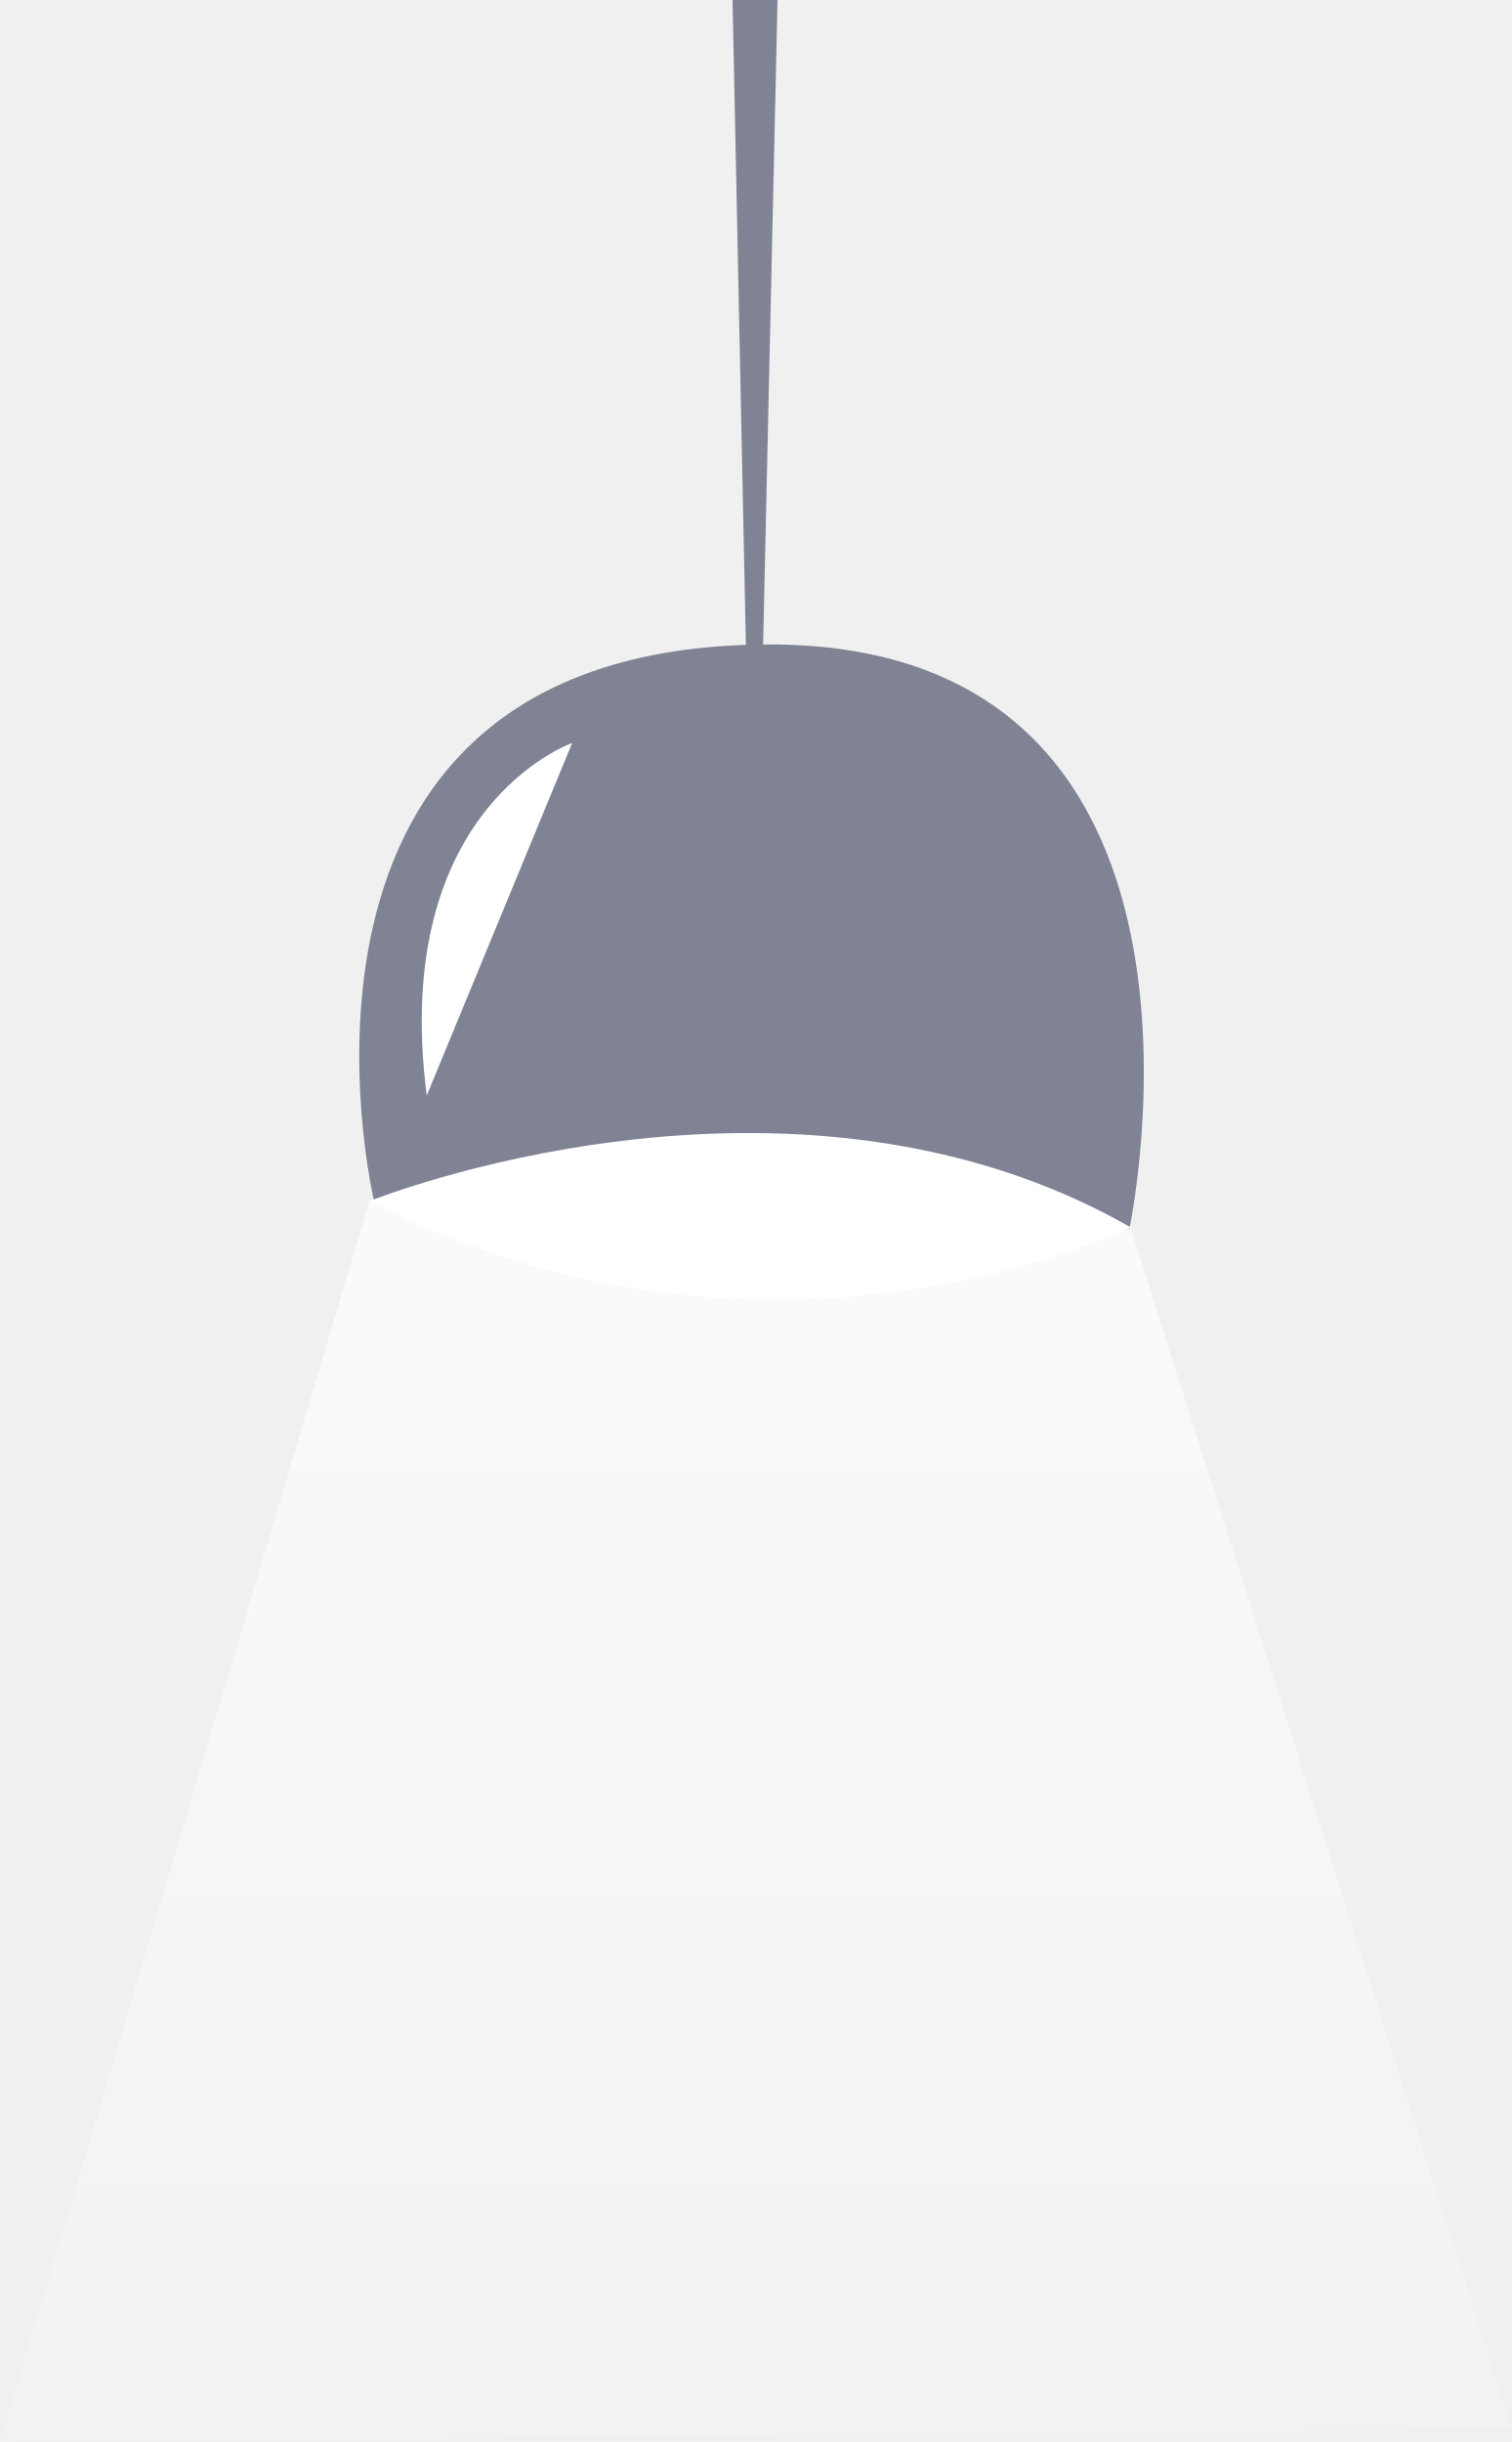
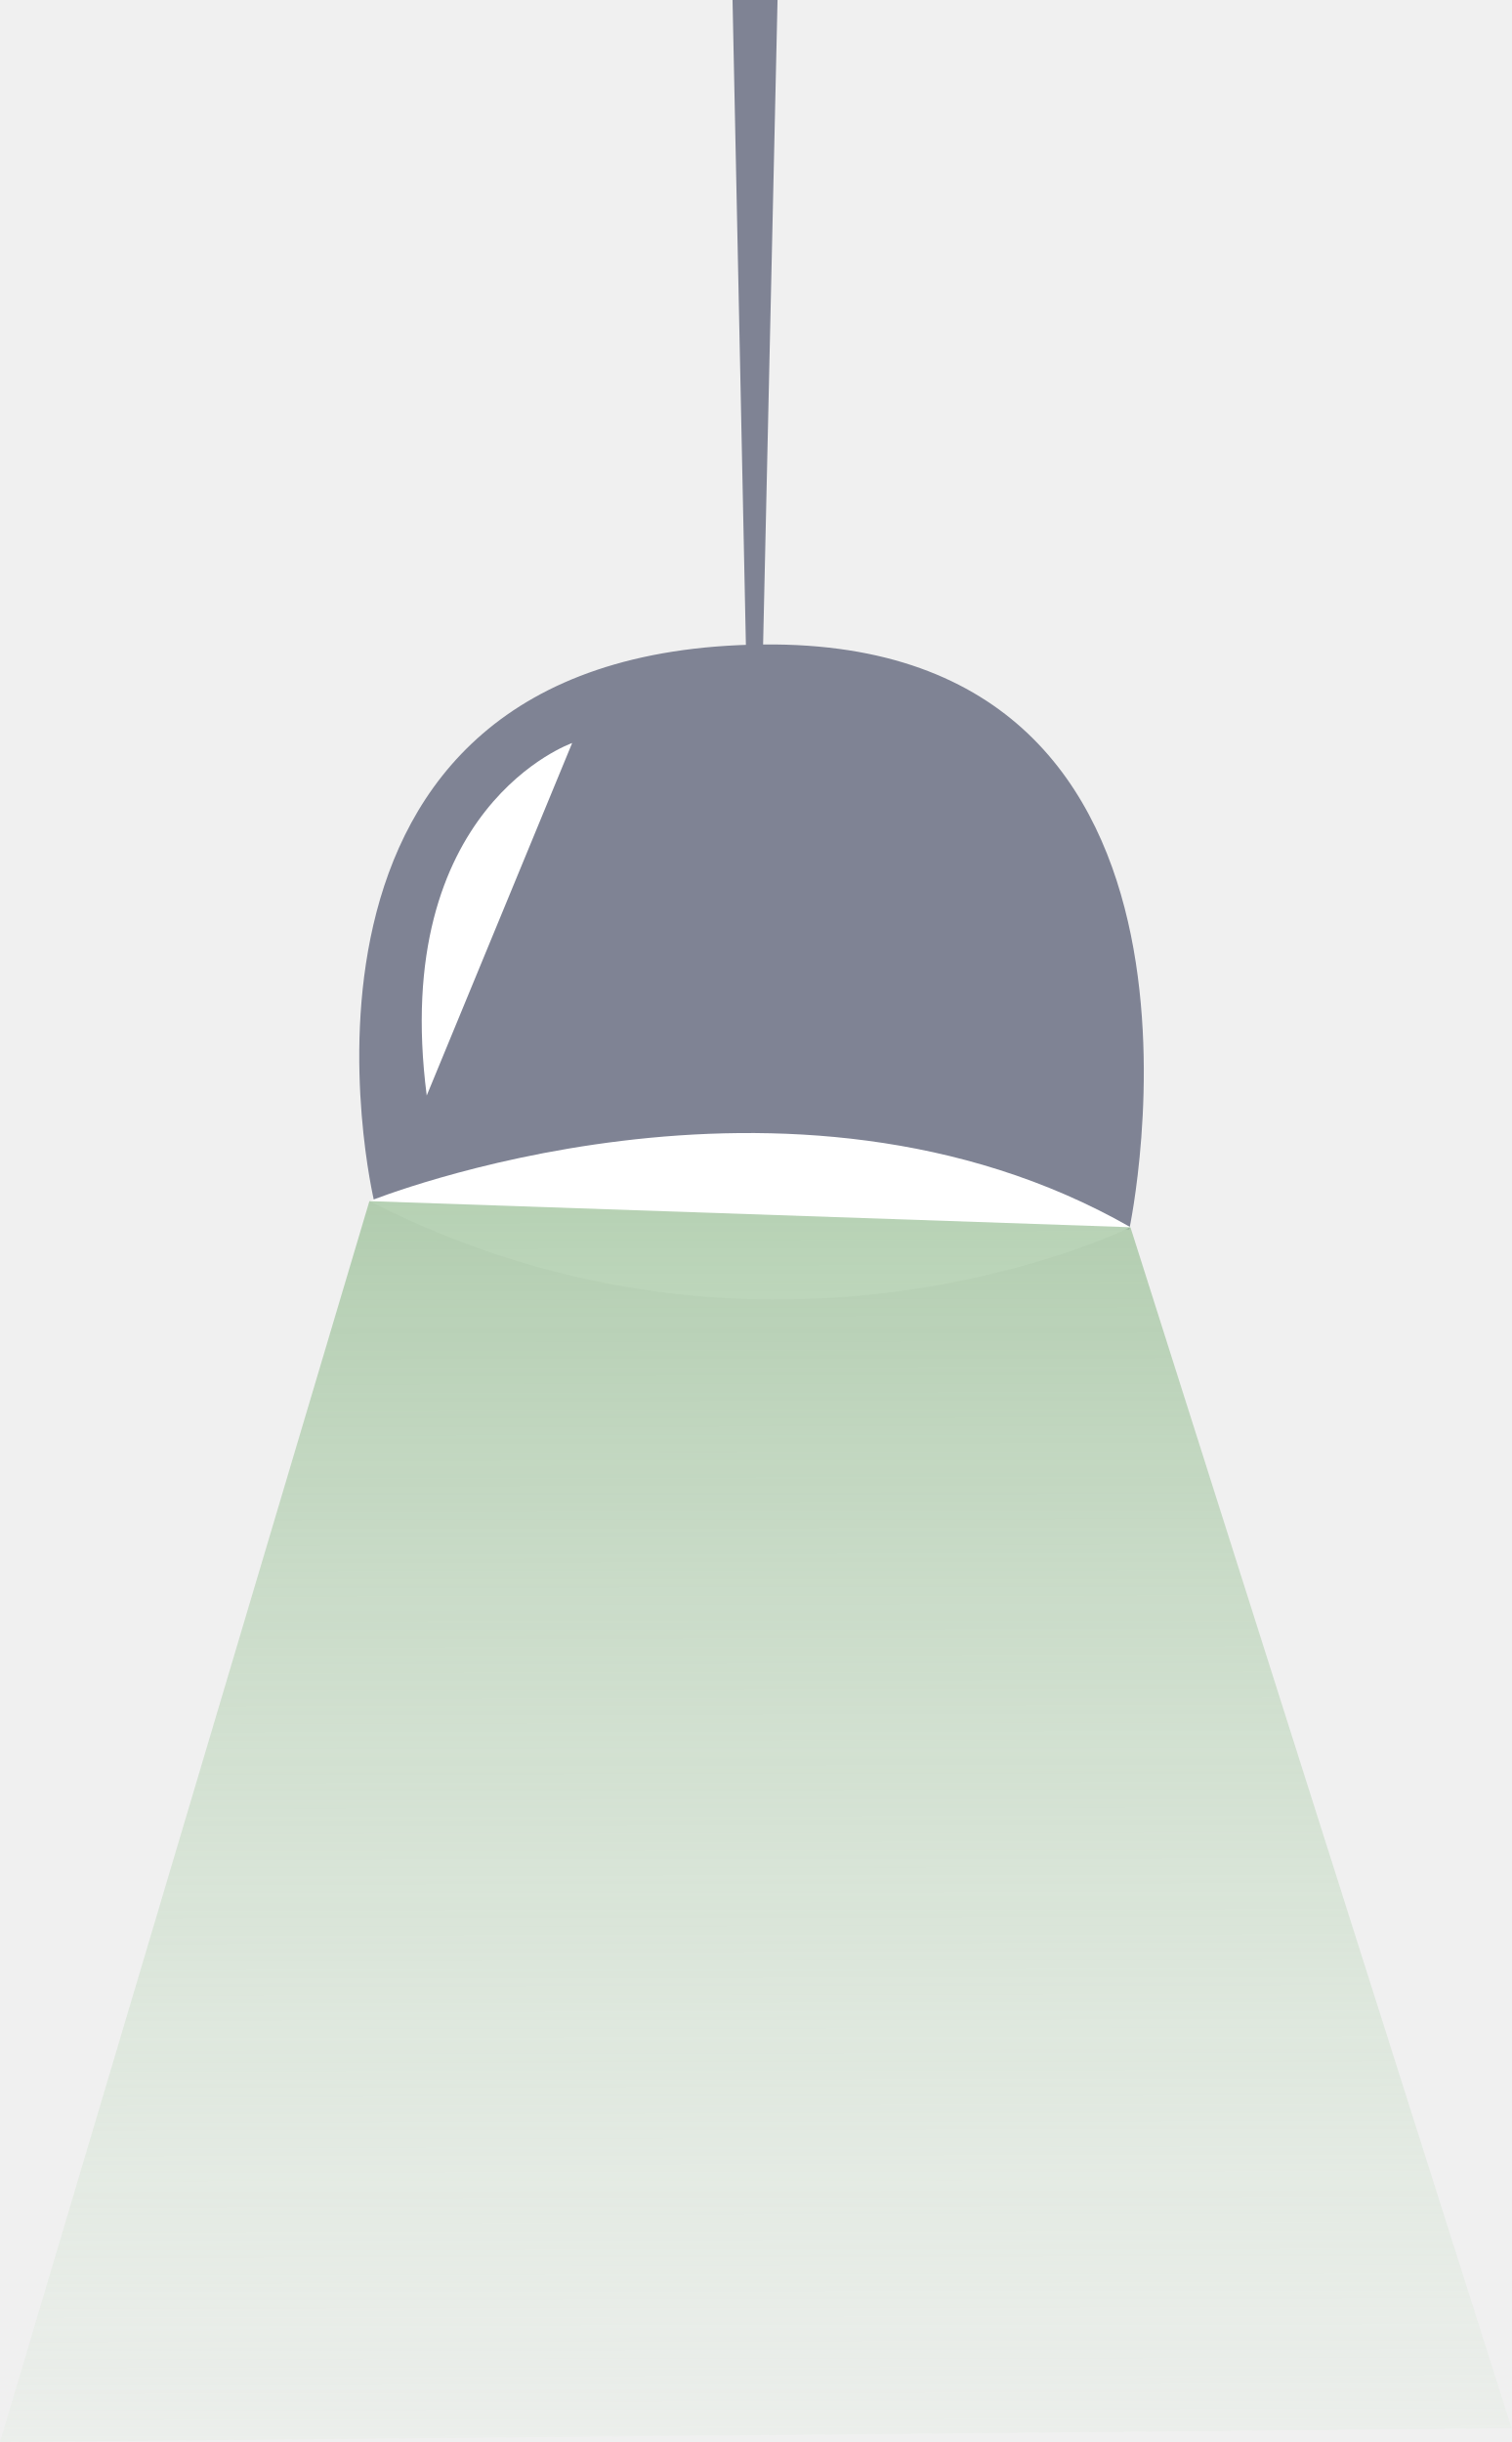
<svg xmlns="http://www.w3.org/2000/svg" width="65" height="105" viewBox="0 0 65 105" fill="none">
  <g id="lamp">
    <path id="Vector" d="M31.499 0L32.087 28.386L32.801 28.264L33.434 0H31.499Z" fill="#7F8394" />
    <path id="Vector_2" d="M16.086 51.641C16.086 51.641 10.429 27.937 32.814 27.711C53.992 27.497 48.559 52.861 48.559 52.861L16.086 51.641Z" fill="#7F8394" />
    <path id="Vector_3" d="M15.889 51.645C15.889 51.645 33.901 44.364 48.613 52.768C48.613 52.768 33.129 60.46 15.889 51.645Z" fill="white" />
-     <path id="Vector_4" d="M24.603 31.948C24.603 31.948 16.751 34.681 18.349 47.105Z" fill="white" />
+     <path id="Vector_4" d="M24.603 31.948C24.603 31.948 16.751 34.681 18.349 47.105L24.603 31.948Z" fill="white" />
    <path id="light" d="M15.884 51.645L0 105L65 104.405L48.609 52.768L15.884 51.645Z" fill="url(#paint0_linear)" />
  </g>
  <defs>
    <linearGradient id="paint0_linear" x1="32.383" y1="22.878" x2="32.501" y2="115.831" gradientUnits="userSpaceOnUse">
-       <stop stop-color="white" />
-       <stop offset="1" stop-color="white" stop-opacity="0" />
+       <stop stop-color="#7AA976" />
+       <stop offset="1" stop-color="#D2E8D0" stop-opacity="0" />
    </linearGradient>
  </defs>
</svg>
